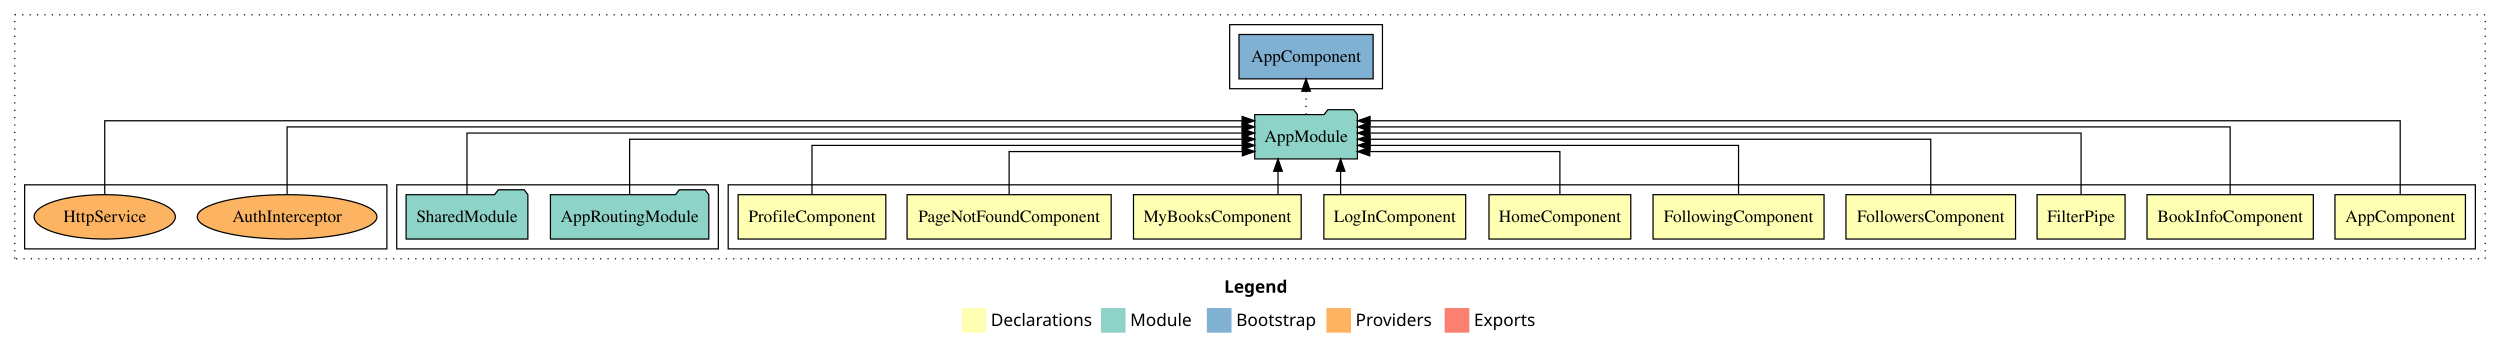
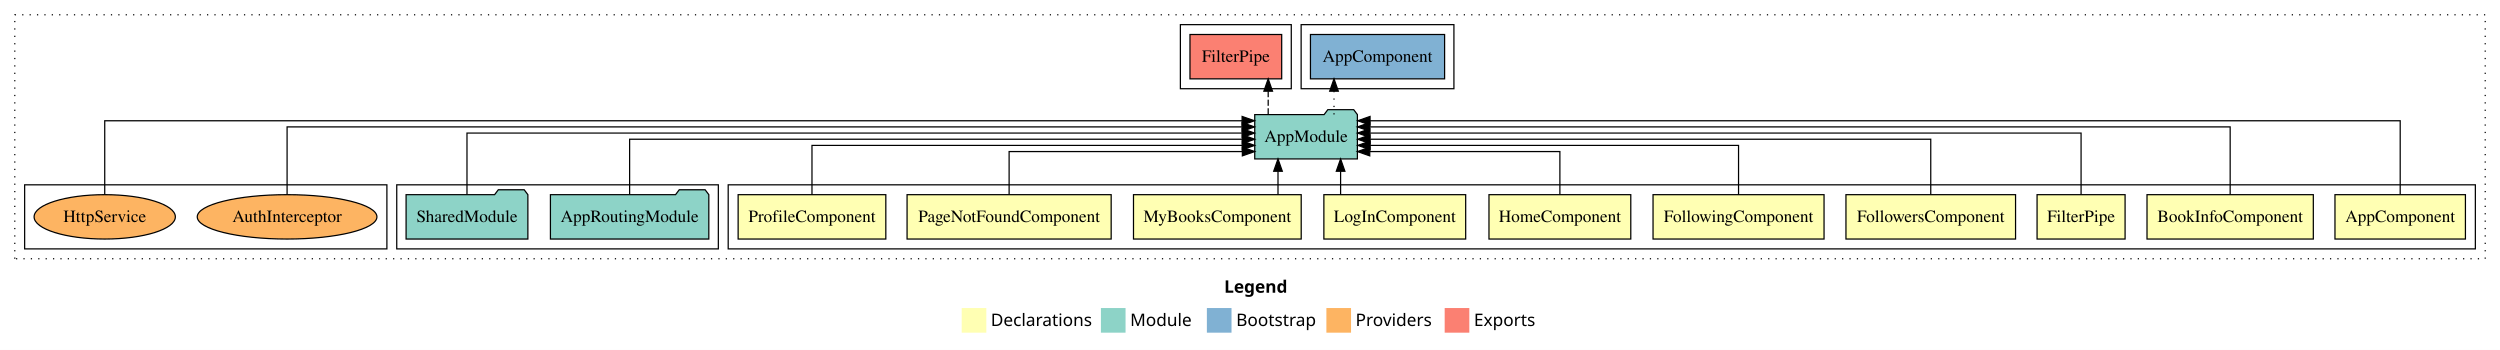
<svg xmlns="http://www.w3.org/2000/svg" width="2029pt" height="284pt" viewBox="0.00 0.00 2029.00 284.00">
  <g id="graph0" class="graph" transform="scale(1 1) rotate(0) translate(4 280)">
    <polygon fill="#ffffff" stroke="transparent" points="-4,4 -4,-280 2025,-280 2025,4 -4,4" />
    <text text-anchor="start" x="989.509" y="-42.4" font-family="sans-serif" font-weight="bold" font-size="14.00" fill="#000000">Legend</text>
    <polygon fill="#ffffb3" stroke="transparent" points="776.5,-10 776.5,-30 796.5,-30 796.5,-10 776.5,-10" />
    <text text-anchor="start" x="800.129" y="-15.4" font-family="sans-serif" font-size="14.00" fill="#000000">  Declarations</text>
    <polygon fill="#8dd3c7" stroke="transparent" points="889.5,-10 889.5,-30 909.5,-30 909.5,-10 889.5,-10" />
    <text text-anchor="start" x="913.225" y="-15.4" font-family="sans-serif" font-size="14.00" fill="#000000">  Module</text>
    <polygon fill="#80b1d3" stroke="transparent" points="975.5,-10 975.5,-30 995.5,-30 995.5,-10 975.5,-10" />
    <text text-anchor="start" x="999.281" y="-15.4" font-family="sans-serif" font-size="14.00" fill="#000000">  Bootstrap</text>
    <polygon fill="#fdb462" stroke="transparent" points="1072.5,-10 1072.5,-30 1092.5,-30 1092.5,-10 1072.5,-10" />
    <text text-anchor="start" x="1096.173" y="-15.4" font-family="sans-serif" font-size="14.00" fill="#000000">  Providers</text>
    <polygon fill="#fb8072" stroke="transparent" points="1168.5,-10 1168.5,-30 1188.5,-30 1188.5,-10 1168.5,-10" />
    <text text-anchor="start" x="1192.226" y="-15.4" font-family="sans-serif" font-size="14.00" fill="#000000">  Exports</text>
    <g id="clust1" class="cluster">
      <polygon fill="none" stroke="#000000" stroke-dasharray="1,5" points="8,-70 8,-268 2013,-268 2013,-70 8,-70" />
    </g>
    <g id="clust2" class="cluster">
      <polygon fill="none" stroke="#000000" points="587,-78 587,-130 2005,-130 2005,-78 587,-78" />
    </g>
    <g id="clust13" class="cluster">
      <polygon fill="none" stroke="#000000" points="318,-78 318,-130 579,-130 579,-78 318,-78" />
    </g>
+     <g id="clust14" class="cluster">
+       <polygon fill="none" stroke="#000000" points="954,-208 954,-260 1044,-260 1044,-208 954,-208" />
+     </g>
    <g id="clust15" class="cluster">
-       <polygon fill="none" stroke="#000000" points="994,-208 994,-260 1118,-260 1118,-208 994,-208" />
+       <polygon fill="none" stroke="#000000" points="1052,-208 1052,-260 1176,-260 1176,-208 1052,-208" />
    </g>
    <g id="clust16" class="cluster">
      <polygon fill="none" stroke="#000000" points="16,-78 16,-130 310,-130 310,-78 16,-78" />
    </g>
    <g id="node1" class="node">
      <polygon fill="#ffffb3" stroke="#000000" points="1996.94,-122 1891.06,-122 1891.06,-86 1996.94,-86 1996.94,-122" />
      <text text-anchor="middle" x="1944" y="-99.8" font-family="Times,serif" font-size="14.00" fill="#000000">AppComponent</text>
    </g>
    <g id="node11" class="node">
      <polygon fill="#8dd3c7" stroke="#000000" points="1097.657,-187 1094.657,-191 1073.657,-191 1070.657,-187 1014.343,-187 1014.343,-151 1097.657,-151 1097.657,-187" />
      <text text-anchor="middle" x="1056" y="-164.8" font-family="Times,serif" font-size="14.00" fill="#000000">AppModule</text>
    </g>
    <g id="edge1" class="edge">
      <path fill="none" stroke="#000000" d="M1944,-122.091C1944,-145.133 1944,-182 1944,-182 1944,-182 1107.935,-182 1107.935,-182" />
      <polygon fill="#000000" stroke="#000000" points="1107.935,-178.5 1097.935,-182 1107.935,-185.5 1107.935,-178.5" />
    </g>
    <g id="node2" class="node">
      <polygon fill="#ffffb3" stroke="#000000" points="1873.49,-122 1738.51,-122 1738.51,-86 1873.49,-86 1873.49,-122" />
      <text text-anchor="middle" x="1806" y="-99.8" font-family="Times,serif" font-size="14.00" fill="#000000">BookInfoComponent</text>
    </g>
    <g id="edge2" class="edge">
      <path fill="none" stroke="#000000" d="M1806,-122.045C1806,-143.662 1806,-177 1806,-177 1806,-177 1107.661,-177 1107.661,-177" />
      <polygon fill="#000000" stroke="#000000" points="1107.661,-173.5 1097.661,-177 1107.66,-180.5 1107.661,-173.5" />
    </g>
    <g id="node3" class="node">
      <polygon fill="#ffffb3" stroke="#000000" points="1720.718,-122 1649.282,-122 1649.282,-86 1720.718,-86 1720.718,-122" />
      <text text-anchor="middle" x="1685" y="-99.8" font-family="Times,serif" font-size="14.00" fill="#000000">FilterPipe</text>
    </g>
    <g id="edge3" class="edge">
      <path fill="none" stroke="#000000" d="M1685,-122.223C1685,-142.365 1685,-172 1685,-172 1685,-172 1107.758,-172 1107.758,-172" />
      <polygon fill="#000000" stroke="#000000" points="1107.758,-168.5 1097.758,-172 1107.757,-175.5 1107.758,-168.5" />
    </g>
    <g id="node4" class="node">
      <polygon fill="#ffffb3" stroke="#000000" points="1631.823,-122 1494.177,-122 1494.177,-86 1631.823,-86 1631.823,-122" />
      <text text-anchor="middle" x="1563" y="-99.8" font-family="Times,serif" font-size="14.00" fill="#000000">FollowersComponent</text>
    </g>
    <g id="edge4" class="edge">
      <path fill="none" stroke="#000000" d="M1563,-122.222C1563,-140.828 1563,-167 1563,-167 1563,-167 1107.921,-167 1107.921,-167" />
      <polygon fill="#000000" stroke="#000000" points="1107.921,-163.5 1097.921,-167 1107.921,-170.5 1107.921,-163.5" />
    </g>
    <g id="node5" class="node">
      <polygon fill="#ffffb3" stroke="#000000" points="1476.393,-122 1337.607,-122 1337.607,-86 1476.393,-86 1476.393,-122" />
      <text text-anchor="middle" x="1407" y="-99.8" font-family="Times,serif" font-size="14.00" fill="#000000">FollowingComponent</text>
    </g>
    <g id="edge5" class="edge">
      <path fill="none" stroke="#000000" d="M1407,-122.034C1407,-139.06 1407,-162 1407,-162 1407,-162 1107.99,-162 1107.99,-162" />
      <polygon fill="#000000" stroke="#000000" points="1107.99,-158.5 1097.99,-162 1107.99,-165.5 1107.99,-158.5" />
    </g>
    <g id="node6" class="node">
      <polygon fill="#ffffb3" stroke="#000000" points="1319.545,-122 1204.455,-122 1204.455,-86 1319.545,-86 1319.545,-122" />
      <text text-anchor="middle" x="1262" y="-99.8" font-family="Times,serif" font-size="14.00" fill="#000000">HomeComponent</text>
    </g>
    <g id="edge6" class="edge">
      <path fill="none" stroke="#000000" d="M1262,-122.24C1262,-137.571 1262,-157 1262,-157 1262,-157 1107.687,-157 1107.687,-157" />
      <polygon fill="#000000" stroke="#000000" points="1107.687,-153.5 1097.687,-157 1107.687,-160.5 1107.687,-153.5" />
    </g>
    <g id="node7" class="node">
      <polygon fill="#ffffb3" stroke="#000000" points="1185.546,-122 1070.454,-122 1070.454,-86 1185.546,-86 1185.546,-122" />
      <text text-anchor="middle" x="1128" y="-99.8" font-family="Times,serif" font-size="14.00" fill="#000000">LogInComponent</text>
    </g>
    <g id="edge7" class="edge">
      <path fill="none" stroke="#000000" d="M1084.028,-122.106C1084.028,-122.106 1084.028,-140.991 1084.028,-140.991" />
      <polygon fill="#000000" stroke="#000000" points="1080.528,-140.991 1084.028,-150.991 1087.528,-140.991 1080.528,-140.991" />
    </g>
    <g id="node8" class="node">
      <polygon fill="#ffffb3" stroke="#000000" points="1052.059,-122 915.941,-122 915.941,-86 1052.059,-86 1052.059,-122" />
      <text text-anchor="middle" x="984" y="-99.8" font-family="Times,serif" font-size="14.00" fill="#000000">MyBooksComponent</text>
    </g>
    <g id="edge8" class="edge">
      <path fill="none" stroke="#000000" d="M1033.226,-122.106C1033.226,-122.106 1033.226,-140.991 1033.226,-140.991" />
      <polygon fill="#000000" stroke="#000000" points="1029.726,-140.991 1033.226,-150.991 1036.726,-140.991 1029.726,-140.991" />
    </g>
    <g id="node9" class="node">
      <polygon fill="#ffffb3" stroke="#000000" points="897.824,-122 732.176,-122 732.176,-86 897.824,-86 897.824,-122" />
      <text text-anchor="middle" x="815" y="-99.8" font-family="Times,serif" font-size="14.00" fill="#000000">PageNotFoundComponent</text>
    </g>
    <g id="edge9" class="edge">
      <path fill="none" stroke="#000000" d="M815,-122.24C815,-137.571 815,-157 815,-157 815,-157 1004.296,-157 1004.296,-157" />
      <polygon fill="#000000" stroke="#000000" points="1004.296,-160.5 1014.296,-157 1004.296,-153.5 1004.296,-160.5" />
    </g>
    <g id="node10" class="node">
      <polygon fill="#ffffb3" stroke="#000000" points="714.933,-122 595.067,-122 595.067,-86 714.933,-86 714.933,-122" />
      <text text-anchor="middle" x="655" y="-99.8" font-family="Times,serif" font-size="14.00" fill="#000000">ProfileComponent</text>
    </g>
    <g id="edge10" class="edge">
      <path fill="none" stroke="#000000" d="M655,-122.034C655,-139.06 655,-162 655,-162 655,-162 1004.221,-162 1004.221,-162" />
      <polygon fill="#000000" stroke="#000000" points="1004.221,-165.5 1014.221,-162 1004.221,-158.5 1004.221,-165.5" />
    </g>
    <g id="node14" class="node">
-       <polygon fill="#80b1d3" stroke="#000000" points="1110.439,-252 1001.561,-252 1001.561,-216 1110.439,-216 1110.439,-252" />
-       <text text-anchor="middle" x="1056" y="-229.8" font-family="Times,serif" font-size="14.00" fill="#000000">AppComponent </text>
+       <polygon fill="#fb8072" stroke="#000000" points="1036.218,-252 961.782,-252 961.782,-216 1036.218,-216 1036.218,-252" />
+       <text text-anchor="middle" x="999" y="-229.8" font-family="Times,serif" font-size="14.00" fill="#000000">FilterPipe </text>
    </g>
    <g id="edge13" class="edge">
-       <path fill="none" stroke="#000000" stroke-dasharray="1,5" d="M1056,-187.106C1056,-187.106 1056,-205.991 1056,-205.991" />
-       <polygon fill="#000000" stroke="#000000" points="1052.5,-205.991 1056,-215.991 1059.5,-205.991 1052.5,-205.991" />
+       <path fill="none" stroke="#000000" stroke-dasharray="5,2" d="M1025.265,-187.106C1025.265,-187.106 1025.265,-205.991 1025.265,-205.991" />
+       <polygon fill="#000000" stroke="#000000" points="1021.765,-205.991 1025.265,-215.991 1028.765,-205.991 1021.765,-205.991" />
+     </g>
+     <g id="node15" class="node">
+       <polygon fill="#80b1d3" stroke="#000000" points="1168.439,-252 1059.561,-252 1059.561,-216 1168.439,-216 1168.439,-252" />
+       <text text-anchor="middle" x="1114" y="-229.8" font-family="Times,serif" font-size="14.00" fill="#000000">AppComponent </text>
+     </g>
+     <g id="edge14" class="edge">
+       <path fill="none" stroke="#000000" stroke-dasharray="1,5" d="M1078.679,-187.106C1078.679,-187.106 1078.679,-205.991 1078.679,-205.991" />
+       <polygon fill="#000000" stroke="#000000" points="1075.179,-205.991 1078.679,-215.991 1082.179,-205.991 1075.179,-205.991" />
    </g>
    <g id="node12" class="node">
      <polygon fill="#8dd3c7" stroke="#000000" points="571.274,-122 568.274,-126 547.274,-126 544.274,-122 442.726,-122 442.726,-86 571.274,-86 571.274,-122" />
      <text text-anchor="middle" x="507" y="-99.8" font-family="Times,serif" font-size="14.00" fill="#000000">AppRoutingModule</text>
    </g>
    <g id="edge11" class="edge">
      <path fill="none" stroke="#000000" d="M507,-122.222C507,-140.828 507,-167 507,-167 507,-167 1004.285,-167 1004.285,-167" />
      <polygon fill="#000000" stroke="#000000" points="1004.285,-170.5 1014.285,-167 1004.285,-163.5 1004.285,-170.5" />
    </g>
    <g id="node13" class="node">
      <polygon fill="#8dd3c7" stroke="#000000" points="424.423,-122 421.423,-126 400.423,-126 397.423,-122 325.577,-122 325.577,-86 424.423,-86 424.423,-122" />
      <text text-anchor="middle" x="375" y="-99.8" font-family="Times,serif" font-size="14.00" fill="#000000">SharedModule</text>
    </g>
    <g id="edge12" class="edge">
      <path fill="none" stroke="#000000" d="M375,-122.223C375,-142.365 375,-172 375,-172 375,-172 1004.17,-172 1004.17,-172" />
      <polygon fill="#000000" stroke="#000000" points="1004.17,-175.5 1014.17,-172 1004.17,-168.5 1004.17,-175.5" />
    </g>
-     <g id="node15" class="node">
+     <g id="node16" class="node">
      <ellipse fill="#fdb462" stroke="#000000" cx="229" cy="-104" rx="72.912" ry="18" />
      <text text-anchor="middle" x="229" y="-99.8" font-family="Times,serif" font-size="14.00" fill="#000000">AuthInterceptor</text>
    </g>
-     <g id="edge14" class="edge">
+     <g id="edge15" class="edge">
      <path fill="none" stroke="#000000" d="M229,-122.045C229,-143.662 229,-177 229,-177 229,-177 1004.138,-177 1004.138,-177" />
      <polygon fill="#000000" stroke="#000000" points="1004.138,-180.5 1014.138,-177 1004.138,-173.5 1004.138,-180.5" />
    </g>
-     <g id="node16" class="node">
+     <g id="node17" class="node">
      <ellipse fill="#fdb462" stroke="#000000" cx="81" cy="-104" rx="57.319" ry="18" />
      <text text-anchor="middle" x="81" y="-99.8" font-family="Times,serif" font-size="14.00" fill="#000000">HttpService</text>
    </g>
-     <g id="edge15" class="edge">
+     <g id="edge16" class="edge">
      <path fill="none" stroke="#000000" d="M81,-122.091C81,-145.133 81,-182 81,-182 81,-182 1004.106,-182 1004.106,-182" />
      <polygon fill="#000000" stroke="#000000" points="1004.106,-185.5 1014.106,-182 1004.105,-178.5 1004.106,-185.5" />
    </g>
  </g>
</svg>
